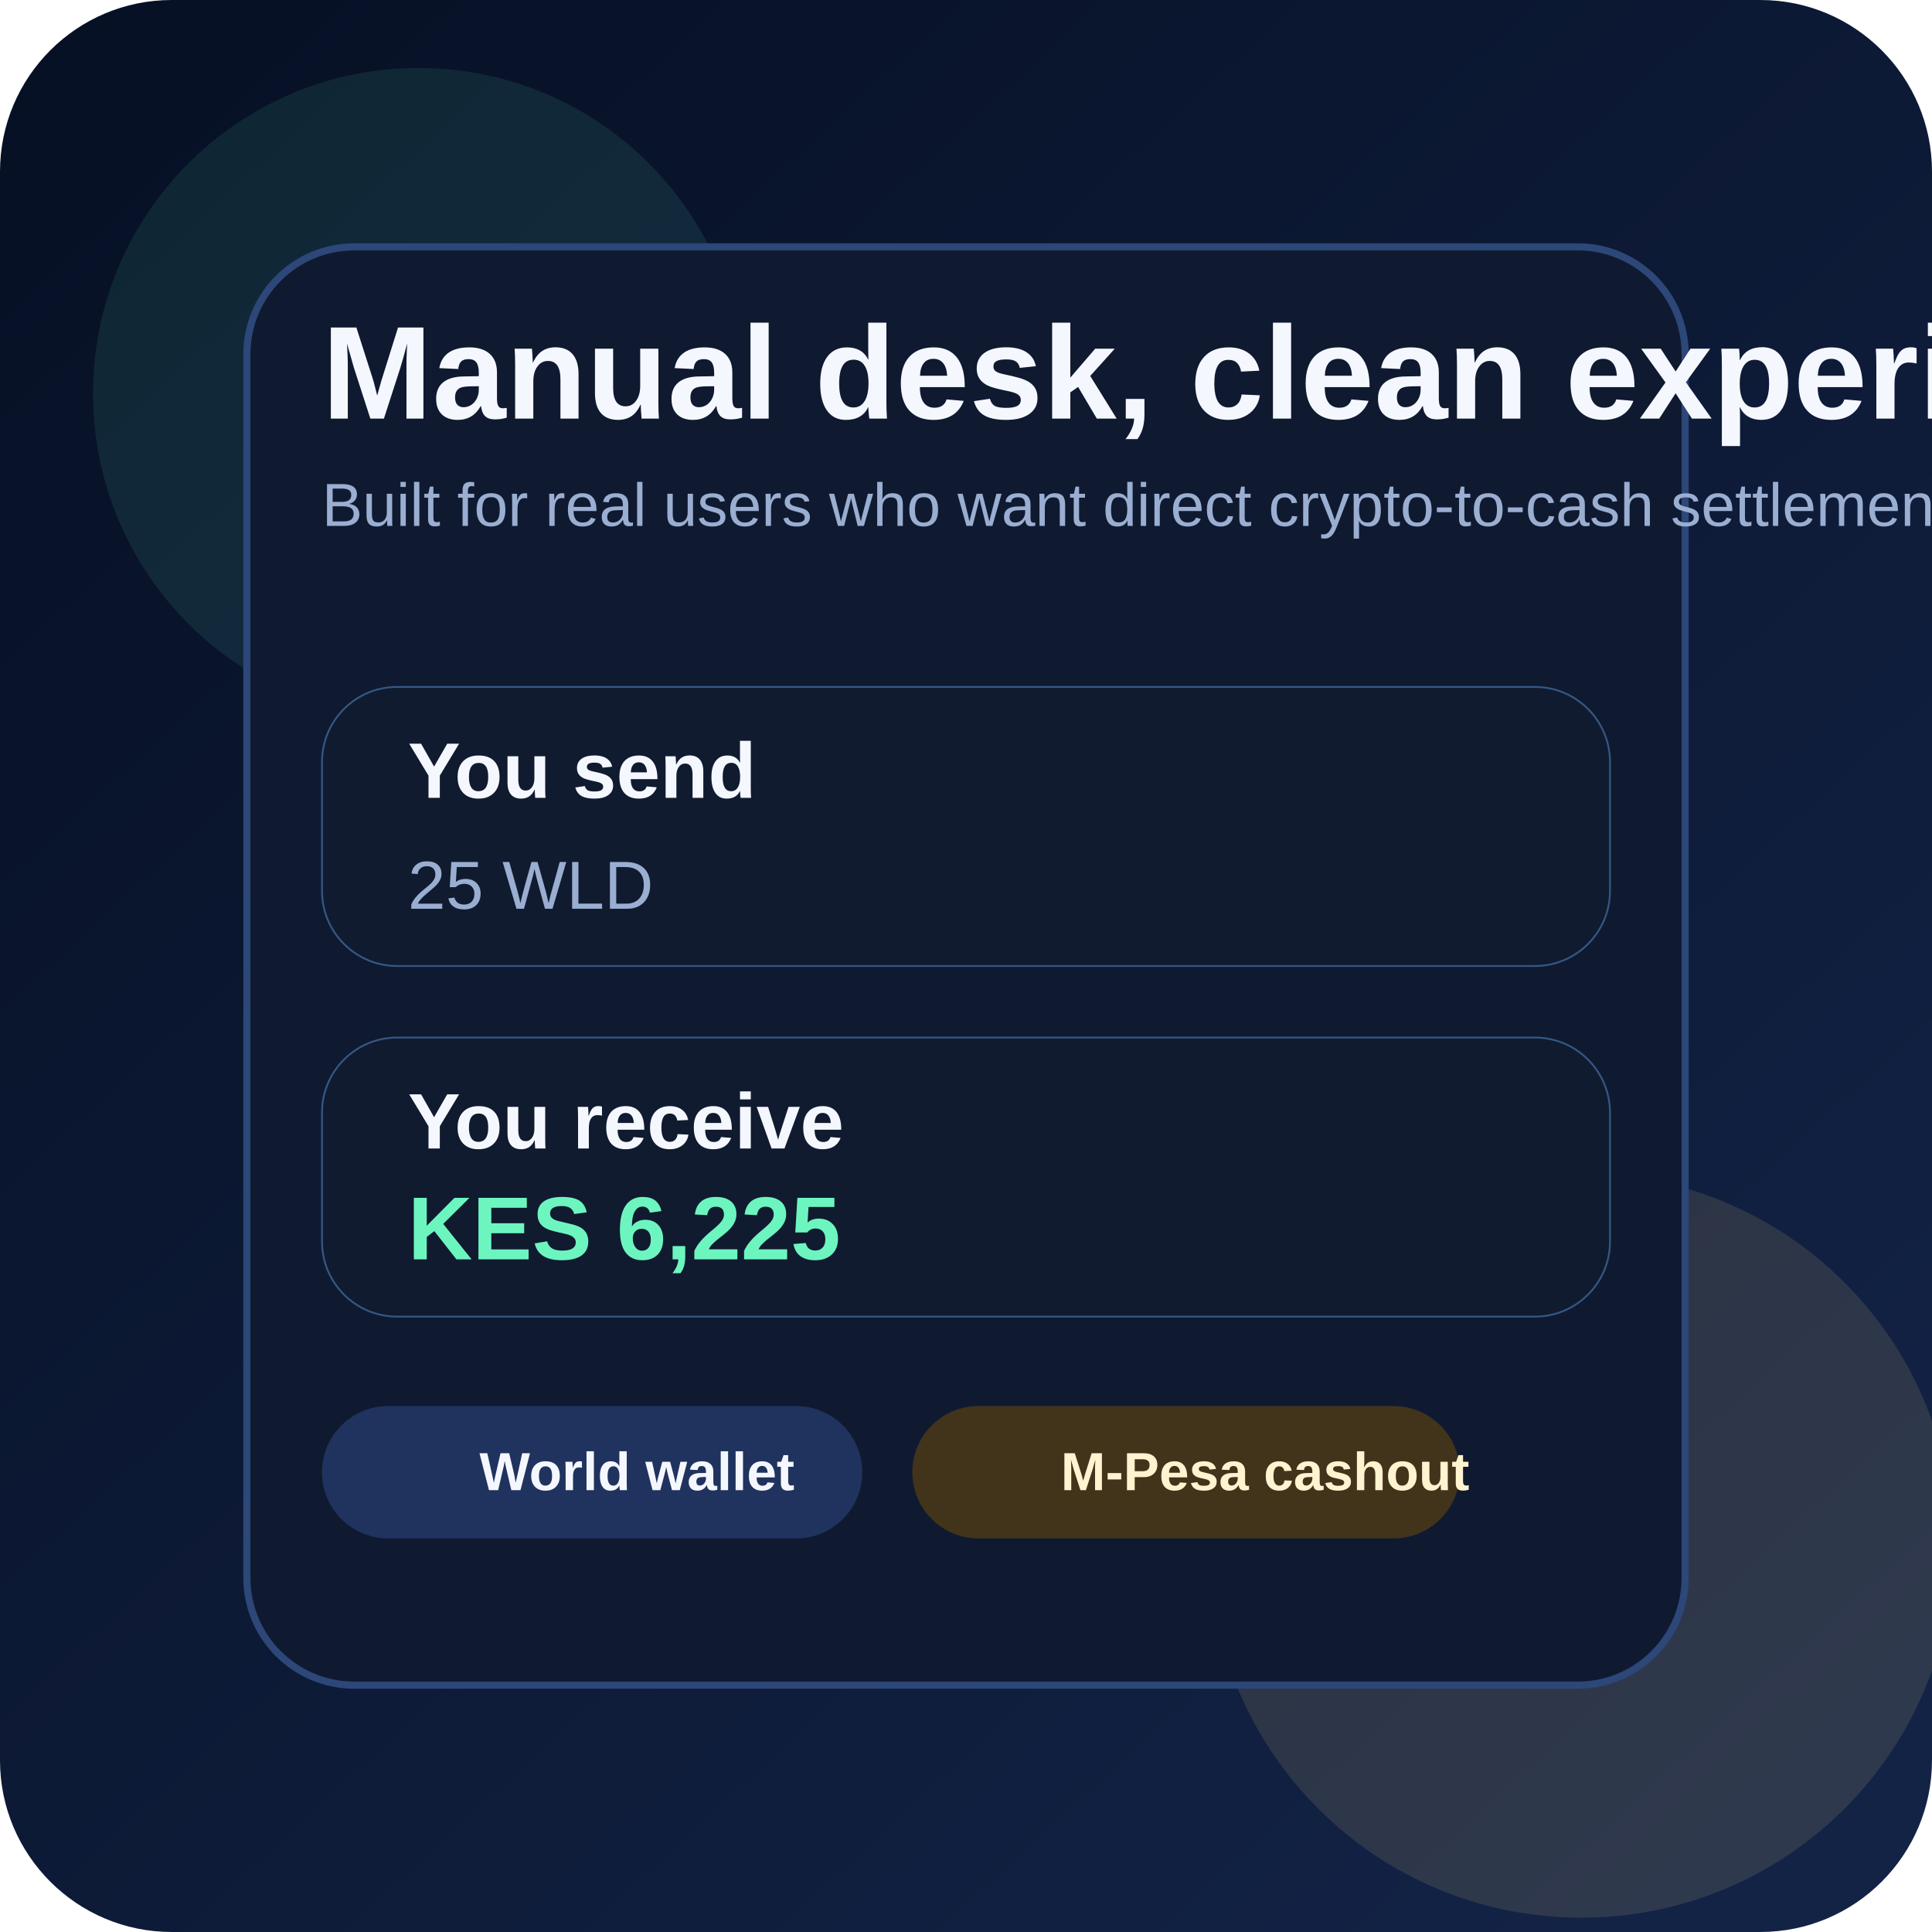
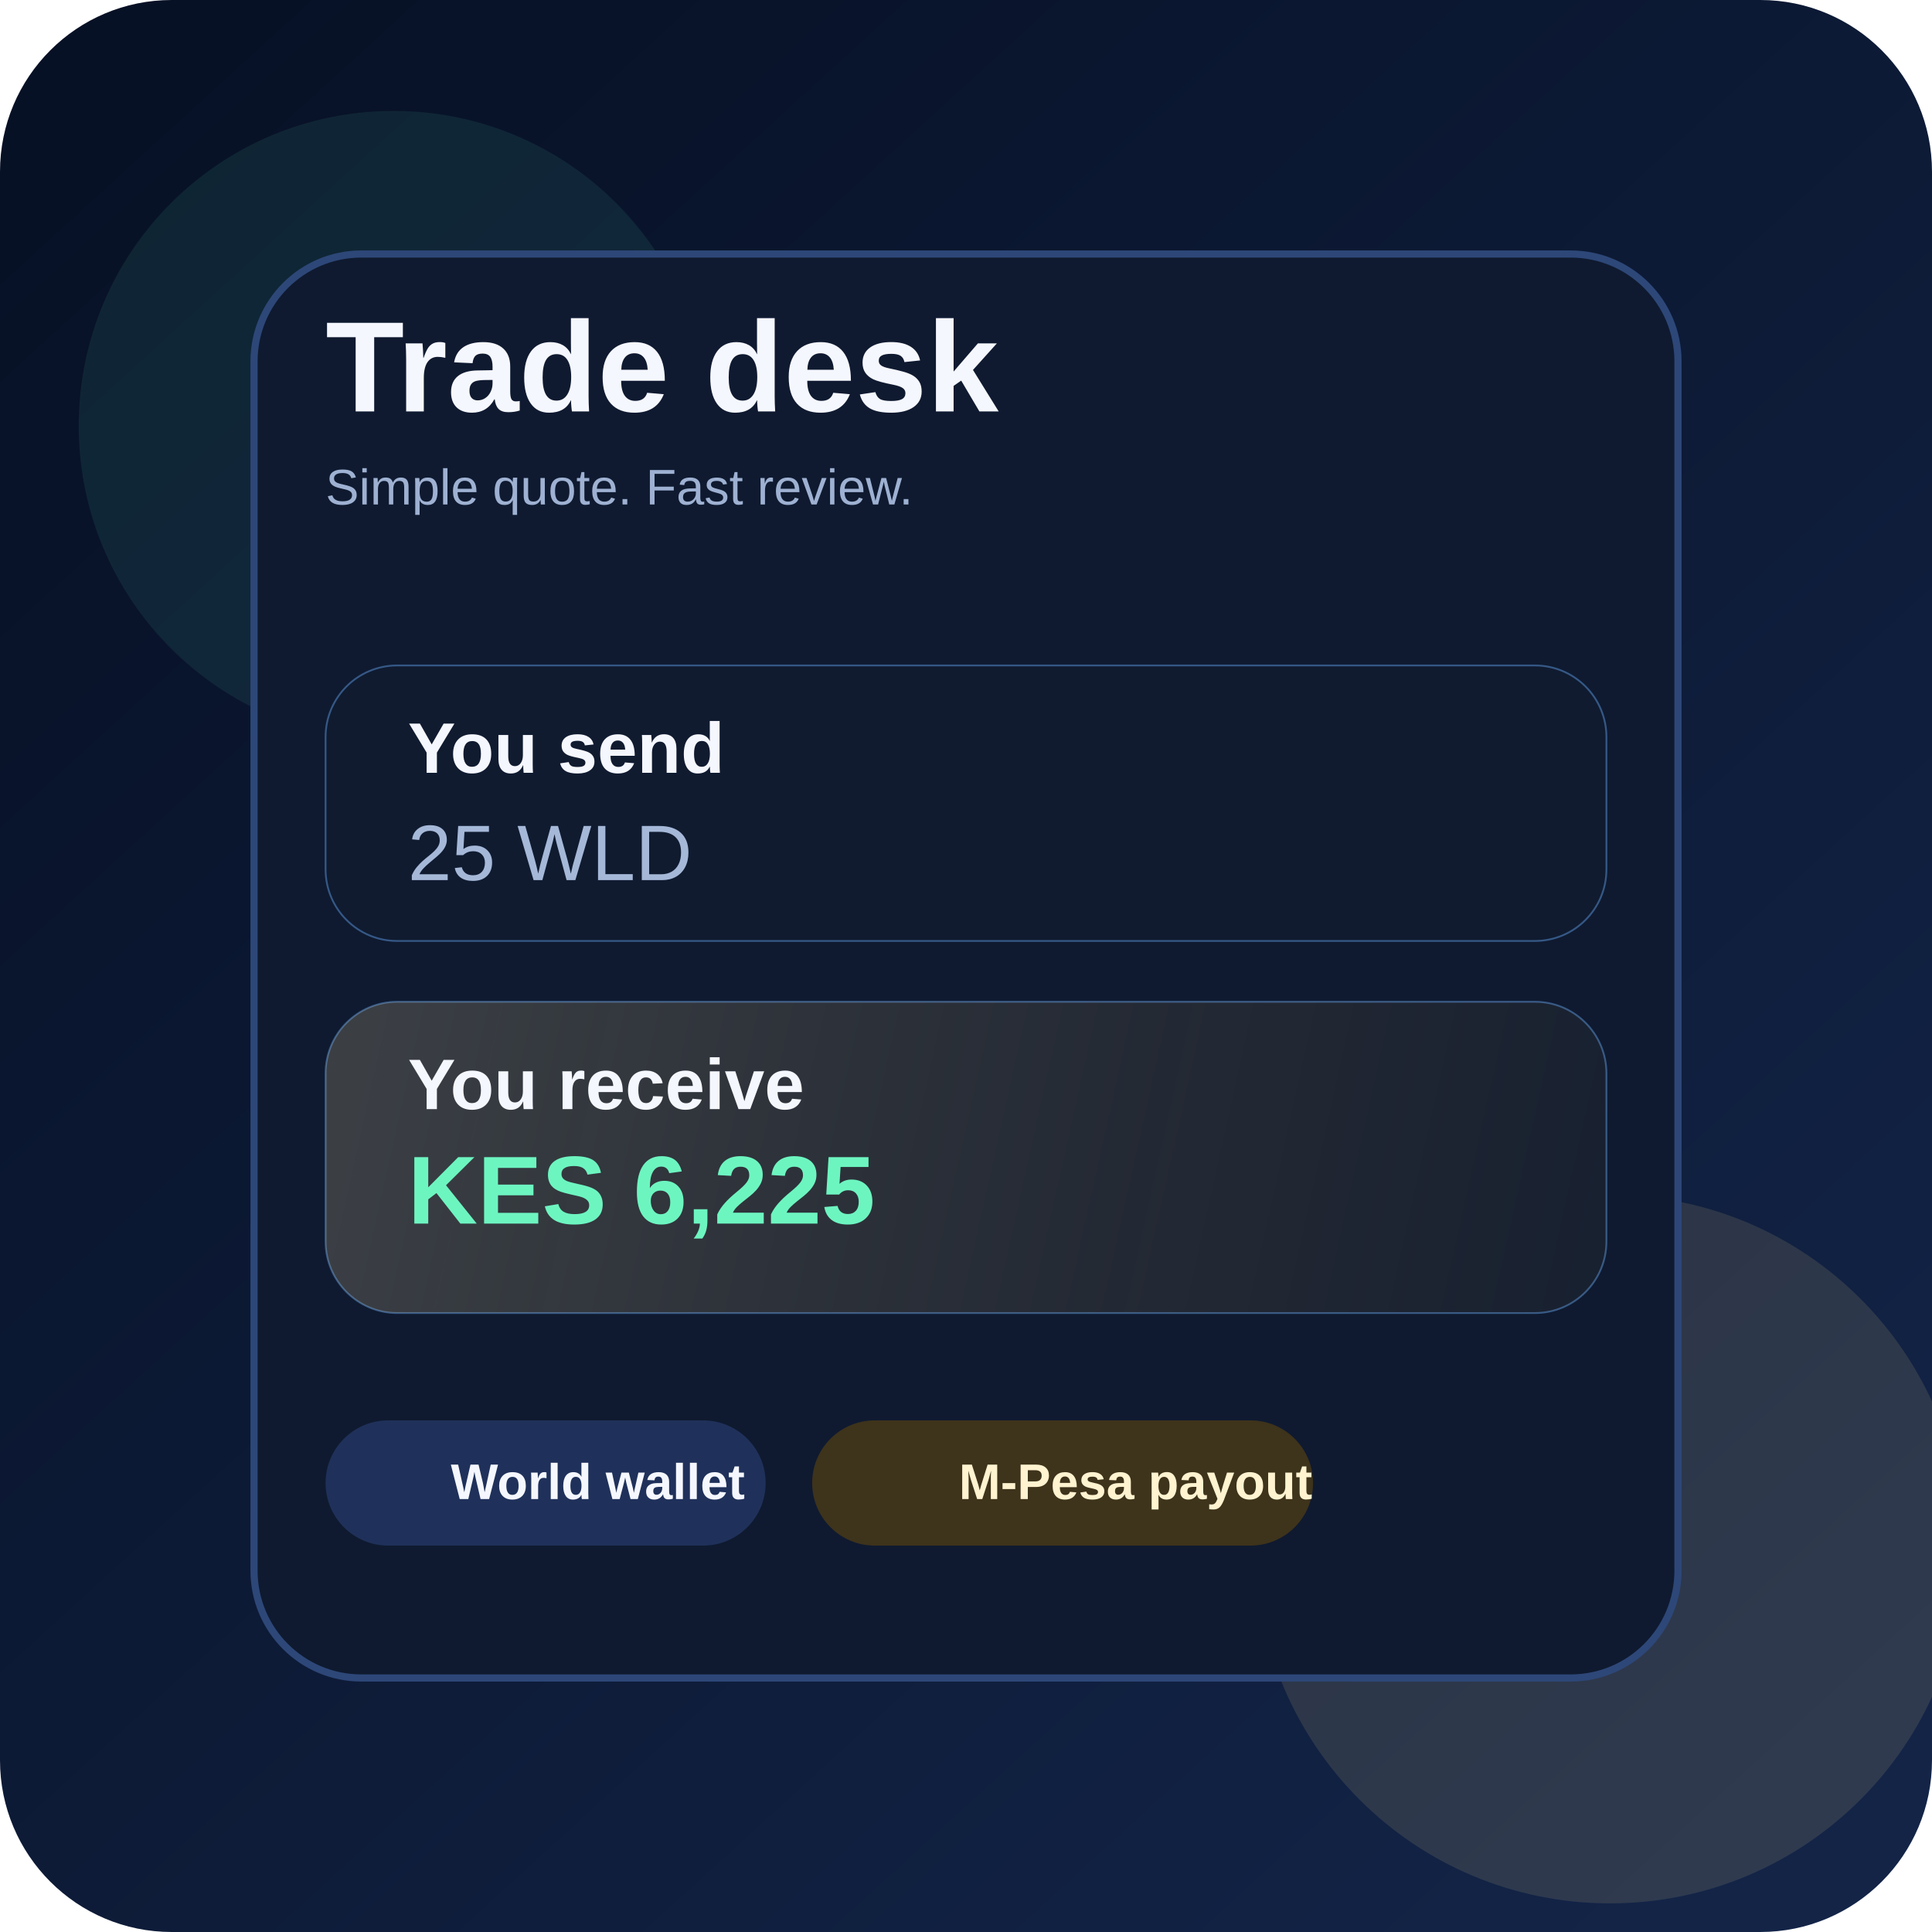
<svg xmlns="http://www.w3.org/2000/svg" width="1080" height="1080" viewBox="0 0 1080 1080" fill="none">
  <defs>
-     <linearGradient id="bg" x1="100" y1="60" x2="980" y2="1020" gradientUnits="userSpaceOnUse">
+     <linearGradient id="bg" x1="92" y1="48" x2="986" y2="1028" gradientUnits="userSpaceOnUse">
      <stop stop-color="#071126" />
-       <stop offset="1" stop-color="#132346" />
+       <stop offset="1" stop-color="#132447" />
+     </linearGradient>
+     <linearGradient id="gold" x1="204" y1="594" x2="896" y2="748" gradientUnits="userSpaceOnUse">
+       <stop stop-color="#FFE2A1" stop-opacity="0.18" />
+       <stop offset="1" stop-color="#D19B34" stop-opacity="0.04" />
    </linearGradient>
  </defs>
  <rect width="1080" height="1080" rx="96" fill="url(#bg)" />
-   <circle cx="234" cy="220" r="182" fill="#6CFFC8" fill-opacity="0.09" />
-   <circle cx="884" cy="864" r="208" fill="#FFD882" fill-opacity="0.12" />
-   <rect x="138" y="138" width="804" height="804" rx="60" fill="#0F1A31" stroke="#2C4778" stroke-width="4" />
-   <text x="180" y="234" fill="#F5F7FF" font-family="Segoe UI, Arial, sans-serif" font-size="74" font-weight="700">Manual desk, clean experience</text>
-   <text x="180" y="294" fill="#9AAED1" font-family="Segoe UI, Arial, sans-serif" font-size="34">Built for real users who want direct crypto-to-cash settlement.</text>
-   <rect x="180" y="384" width="720" height="156" rx="42" fill="#101B2F" stroke="#355785" />
-   <text x="228" y="446" fill="#F5F7FF" font-family="Segoe UI, Arial, sans-serif" font-size="44" font-weight="700">You send</text>
-   <text x="228" y="508" fill="#9AAED1" font-family="Segoe UI, Arial, sans-serif" font-size="38">25 WLD</text>
-   <rect x="180" y="580" width="720" height="156" rx="42" fill="#101B2F" stroke="#355785" />
-   <text x="228" y="642" fill="#F5F7FF" font-family="Segoe UI, Arial, sans-serif" font-size="44" font-weight="700">You receive</text>
-   <text x="228" y="704" fill="#6DF5C0" font-family="Segoe UI, Arial, sans-serif" font-size="50" font-weight="700">KES 6,225</text>
-   <rect x="180" y="786" width="302" height="74" rx="37" fill="#20335E" />
-   <text x="268" y="833" fill="#F5F7FF" font-family="Segoe UI, Arial, sans-serif" font-size="30" font-weight="600">World wallet</text>
-   <rect x="510" y="786" width="306" height="74" rx="37" fill="#41341B" />
-   <text x="593" y="833" fill="#FFF3D0" font-family="Segoe UI, Arial, sans-serif" font-size="30" font-weight="600">M-Pesa cashout</text>
+   <circle cx="220" cy="238" r="176" fill="#70FFD0" fill-opacity="0.08" />
+   <circle cx="900" cy="866" r="198" fill="#FFD987" fill-opacity="0.12" />
+   <rect x="142" y="142" width="796" height="796" rx="60" fill="#0F1A30" stroke="#2D4778" stroke-width="4" />
+   <text x="182" y="230" fill="#F5F7FF" font-family="Segoe UI, Arial, sans-serif" font-size="72" font-weight="700">Trade desk</text>
+   <text x="182" y="282" fill="#9EB1D2" font-family="Segoe UI, Arial, sans-serif" font-size="28">Simple quote. Fast review.</text>
+   <rect x="182" y="372" width="716" height="154" rx="40" fill="#101B30" stroke="#355886" />
+   <text x="228" y="432" fill="#F5F7FF" font-family="Segoe UI, Arial, sans-serif" font-size="40" font-weight="700">You send</text>
+   <text x="228" y="492" fill="#A5B8D8" font-family="Segoe UI, Arial, sans-serif" font-size="44">25 WLD</text>
+   <rect x="182" y="560" width="716" height="174" rx="40" fill="#101B30" stroke="#355886" />
+   <rect x="182" y="560" width="716" height="174" rx="40" fill="url(#gold)" />
+   <text x="228" y="620" fill="#F5F7FF" font-family="Segoe UI, Arial, sans-serif" font-size="40" font-weight="700">You receive</text>
+   <text x="228" y="684" fill="#6DF5C0" font-family="Segoe UI, Arial, sans-serif" font-size="54" font-weight="700">KES 6,225</text>
+   <rect x="182" y="794" width="246" height="70" rx="35" fill="#1F315A" />
+   <text x="252" y="838" fill="#F5F7FF" font-family="Segoe UI, Arial, sans-serif" font-size="28" font-weight="600">World wallet</text>
+   <rect x="454" y="794" width="280" height="70" rx="35" fill="#3E331B" />
+   <text x="536" y="838" fill="#FFF3D0" font-family="Segoe UI, Arial, sans-serif" font-size="28" font-weight="600">M-Pesa payout</text>
</svg>
